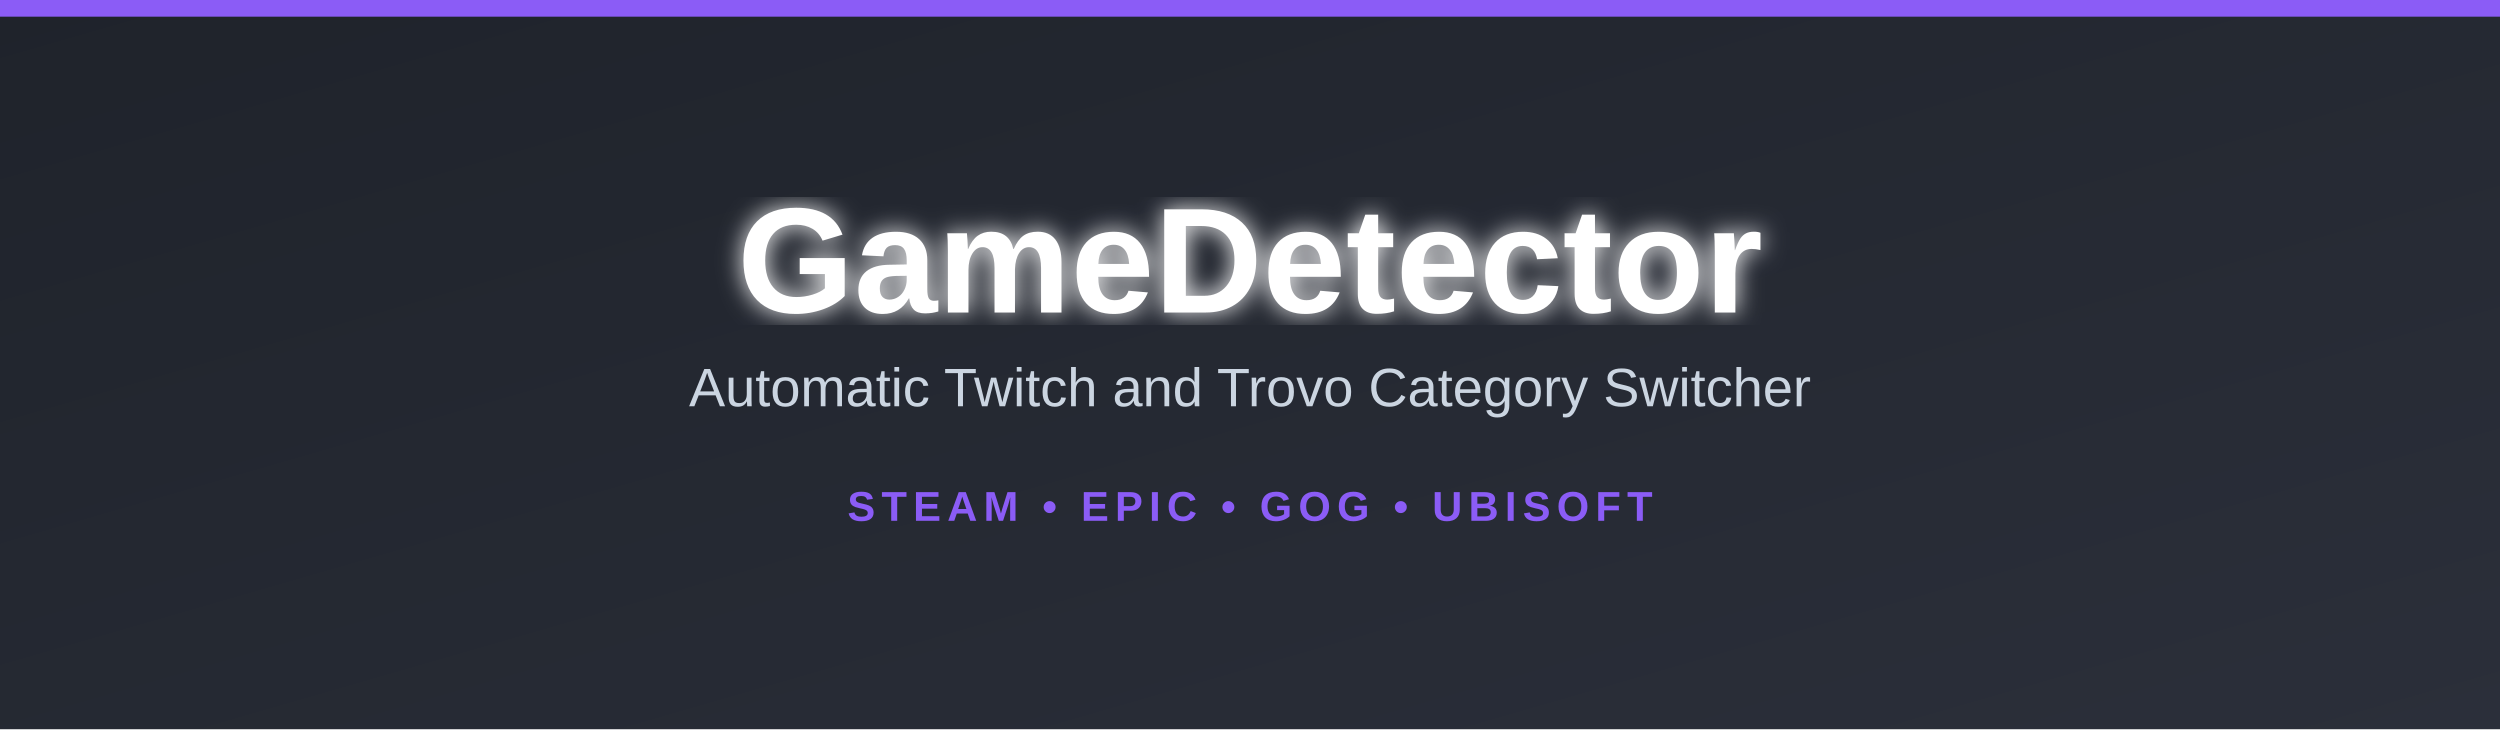
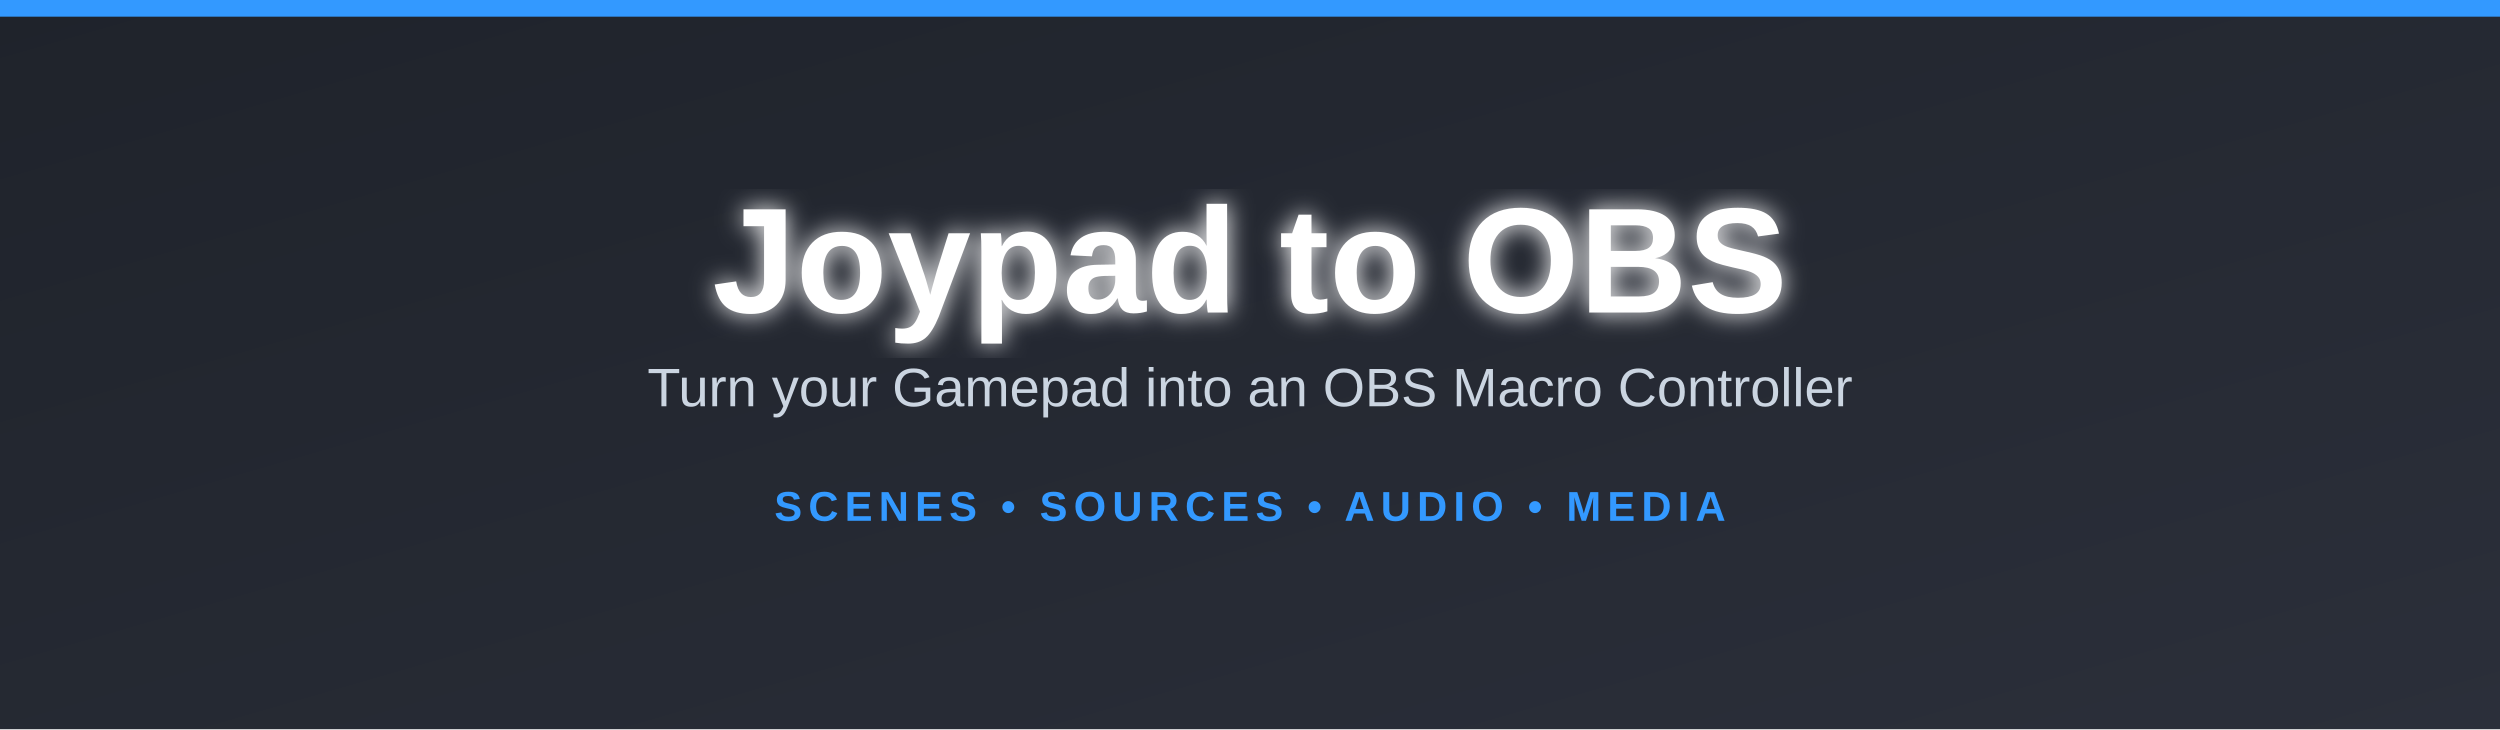
<svg xmlns="http://www.w3.org/2000/svg" width="1200" height="350" viewBox="0 0 1200 350">
  <defs>
    <linearGradient id="bgGradient" x1="0" y1="0" x2="1" y2="1">
      <stop offset="0%" stop-color="#1f232b" />
      <stop offset="100%" stop-color="#2b2f3a" />
    </linearGradient>
    <filter id="glow">
      <feGaussianBlur stdDeviation="6" result="coloredBlur" />
      <feMerge>
        <feMergeNode in="coloredBlur" />
        <feMergeNode in="SourceGraphic" />
      </feMerge>
    </filter>
  </defs>
  <rect width="1200" height="350" fill="url(#bgGradient)" />
-   <rect x="0" y="0" width="1200" height="8" fill="#8b5cf6" />
+   <rect x="0" y="0" width="1200" height="8" fill="#3399ff" />
  <text x="600" y="150" text-anchor="middle" fill="#ffffff" font-size="72" font-weight="700" font-family="Arial, Helvetica, sans-serif" filter="url(#glow)">
-     GameDetector
+     Joypad to OBS
  </text>
  <text x="600" y="195" text-anchor="middle" fill="#cbd5e1" font-size="26" font-weight="400" font-family="Arial, Helvetica, sans-serif">
-     Automatic Twitch and Trovo Category Switcher
+     Turn your Gamepad into an OBS Macro Controller
  </text>
-   <text x="600" y="250" text-anchor="middle" fill="#8b5cf6" font-size="20" letter-spacing="3" font-weight="600" font-family="Arial, Helvetica, sans-serif">
-     STEAM • EPIC • GOG • UBISOFT
+   <text x="600" y="250" text-anchor="middle" fill="#3399ff" font-size="20" letter-spacing="3" font-weight="600" font-family="Arial, Helvetica, sans-serif">
+     SCENES • SOURCES • AUDIO • MEDIA
  </text>
</svg>
